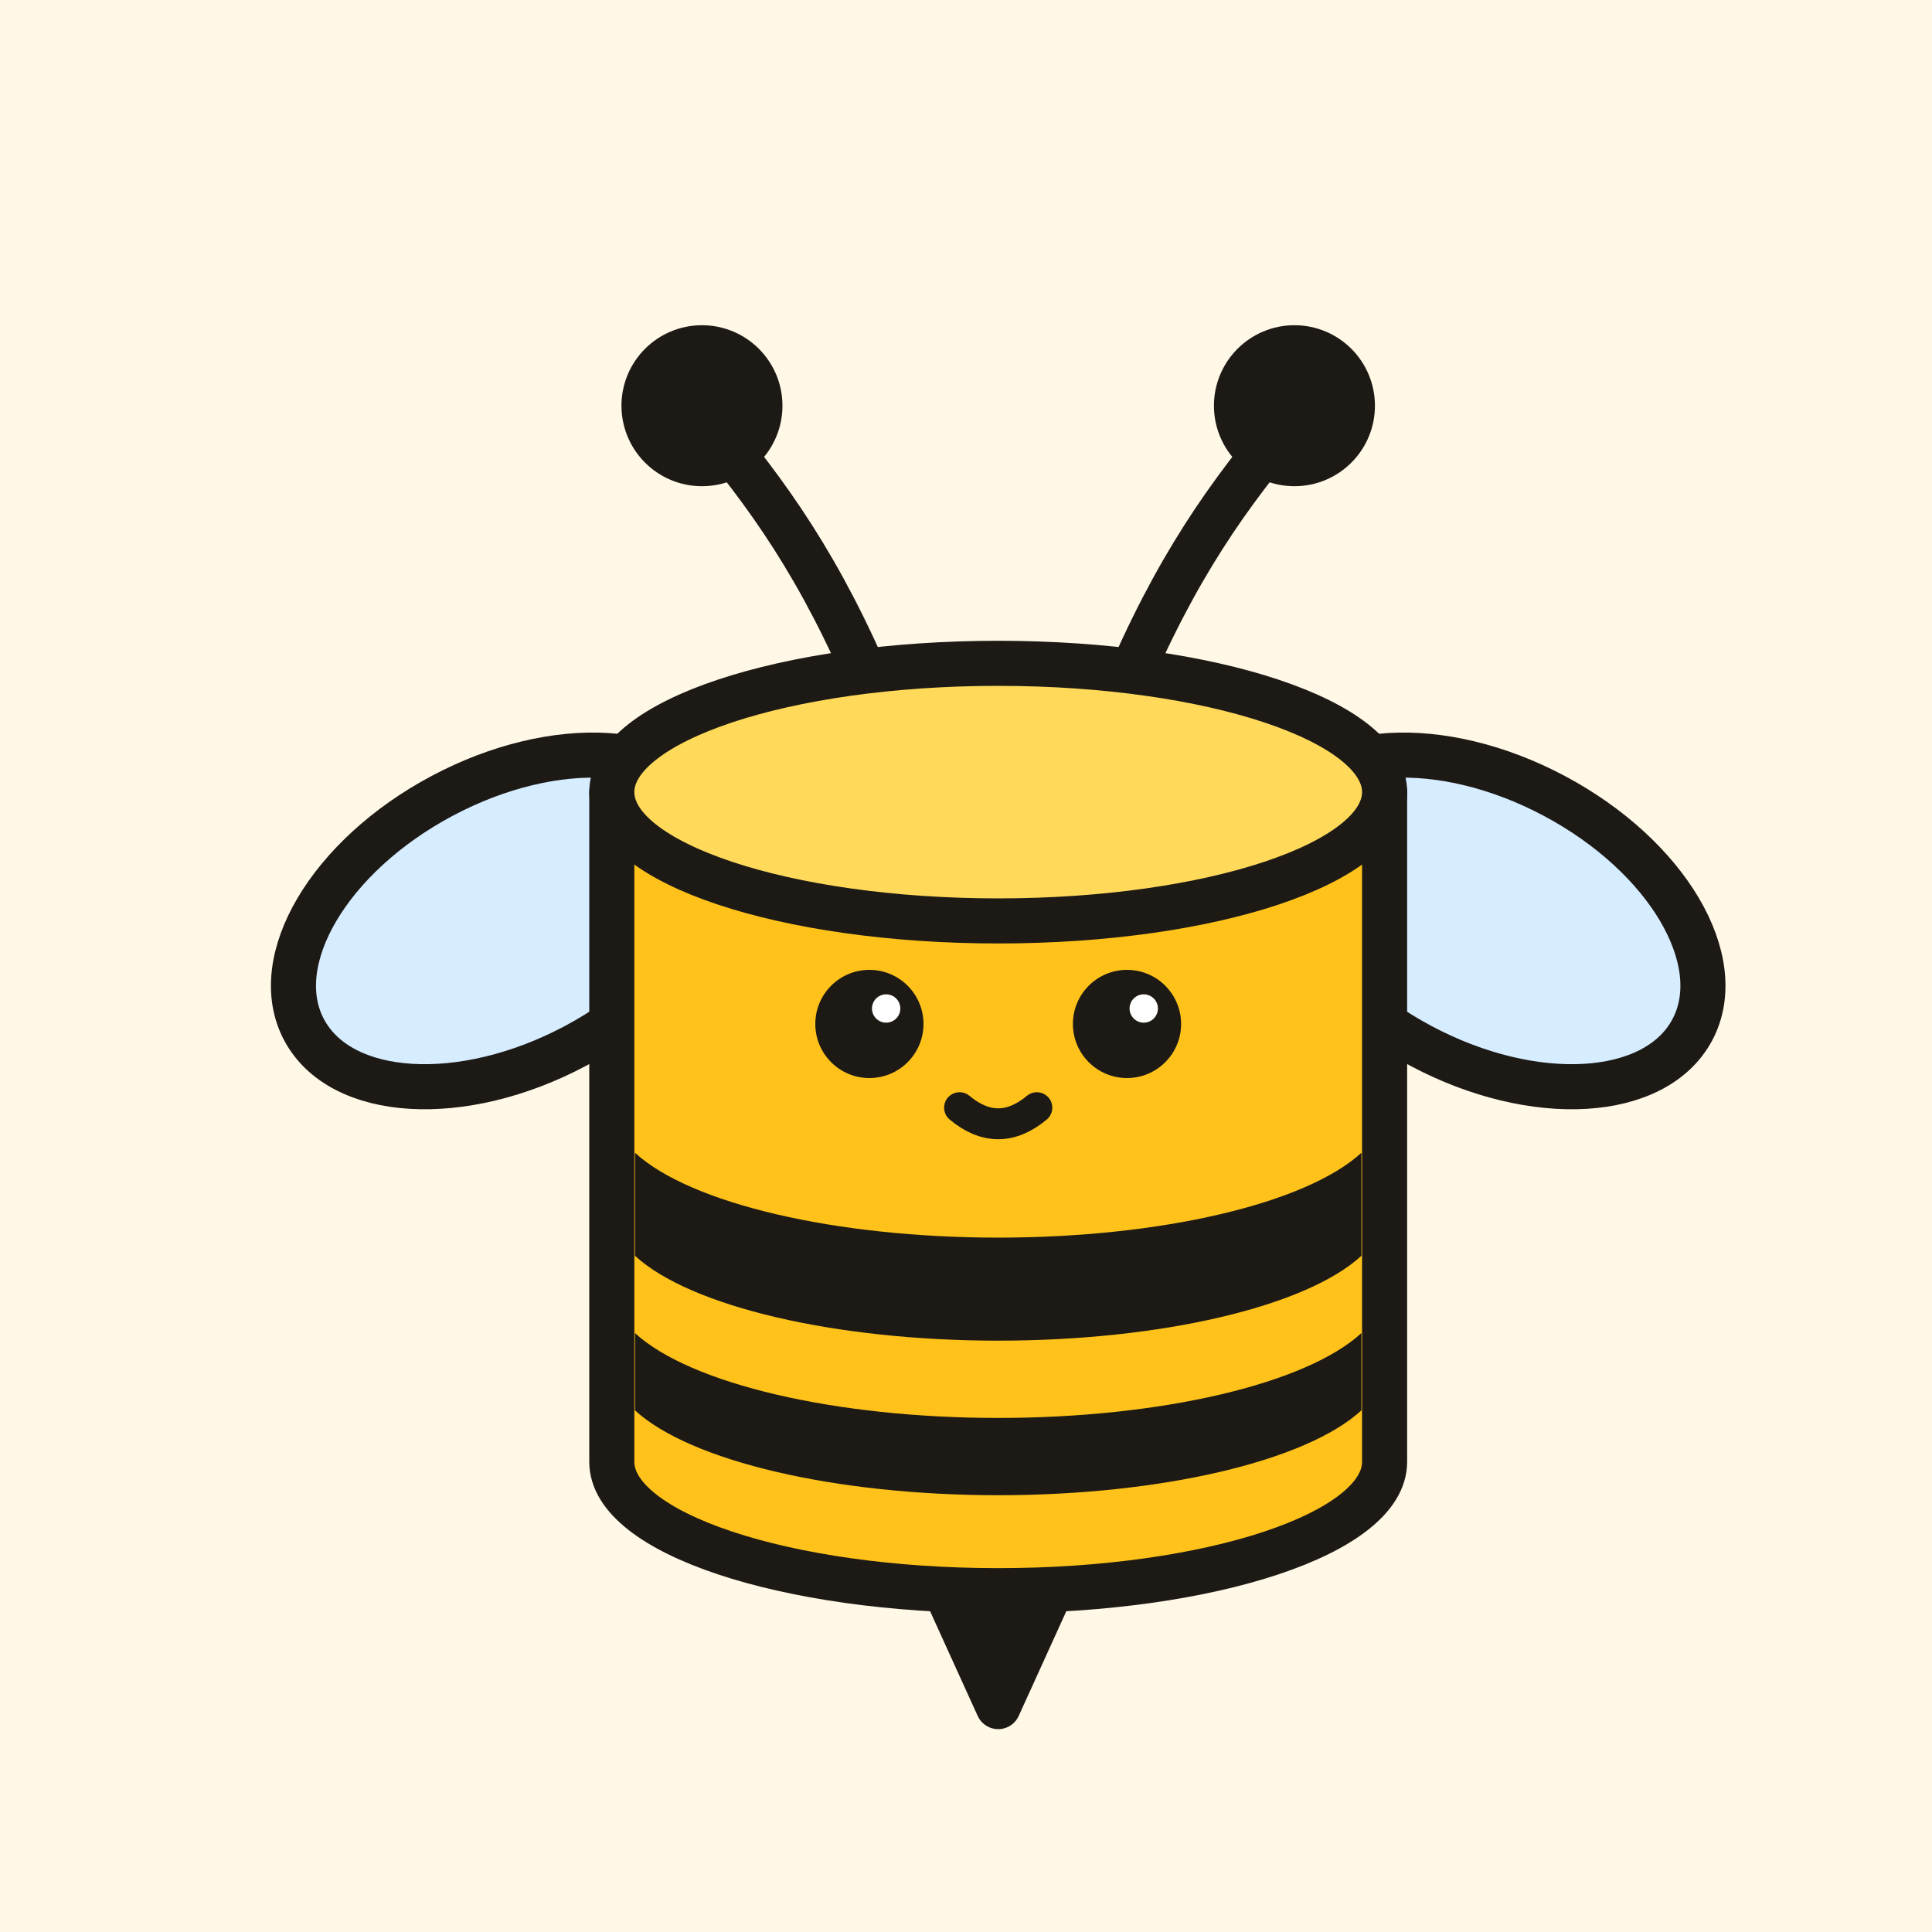
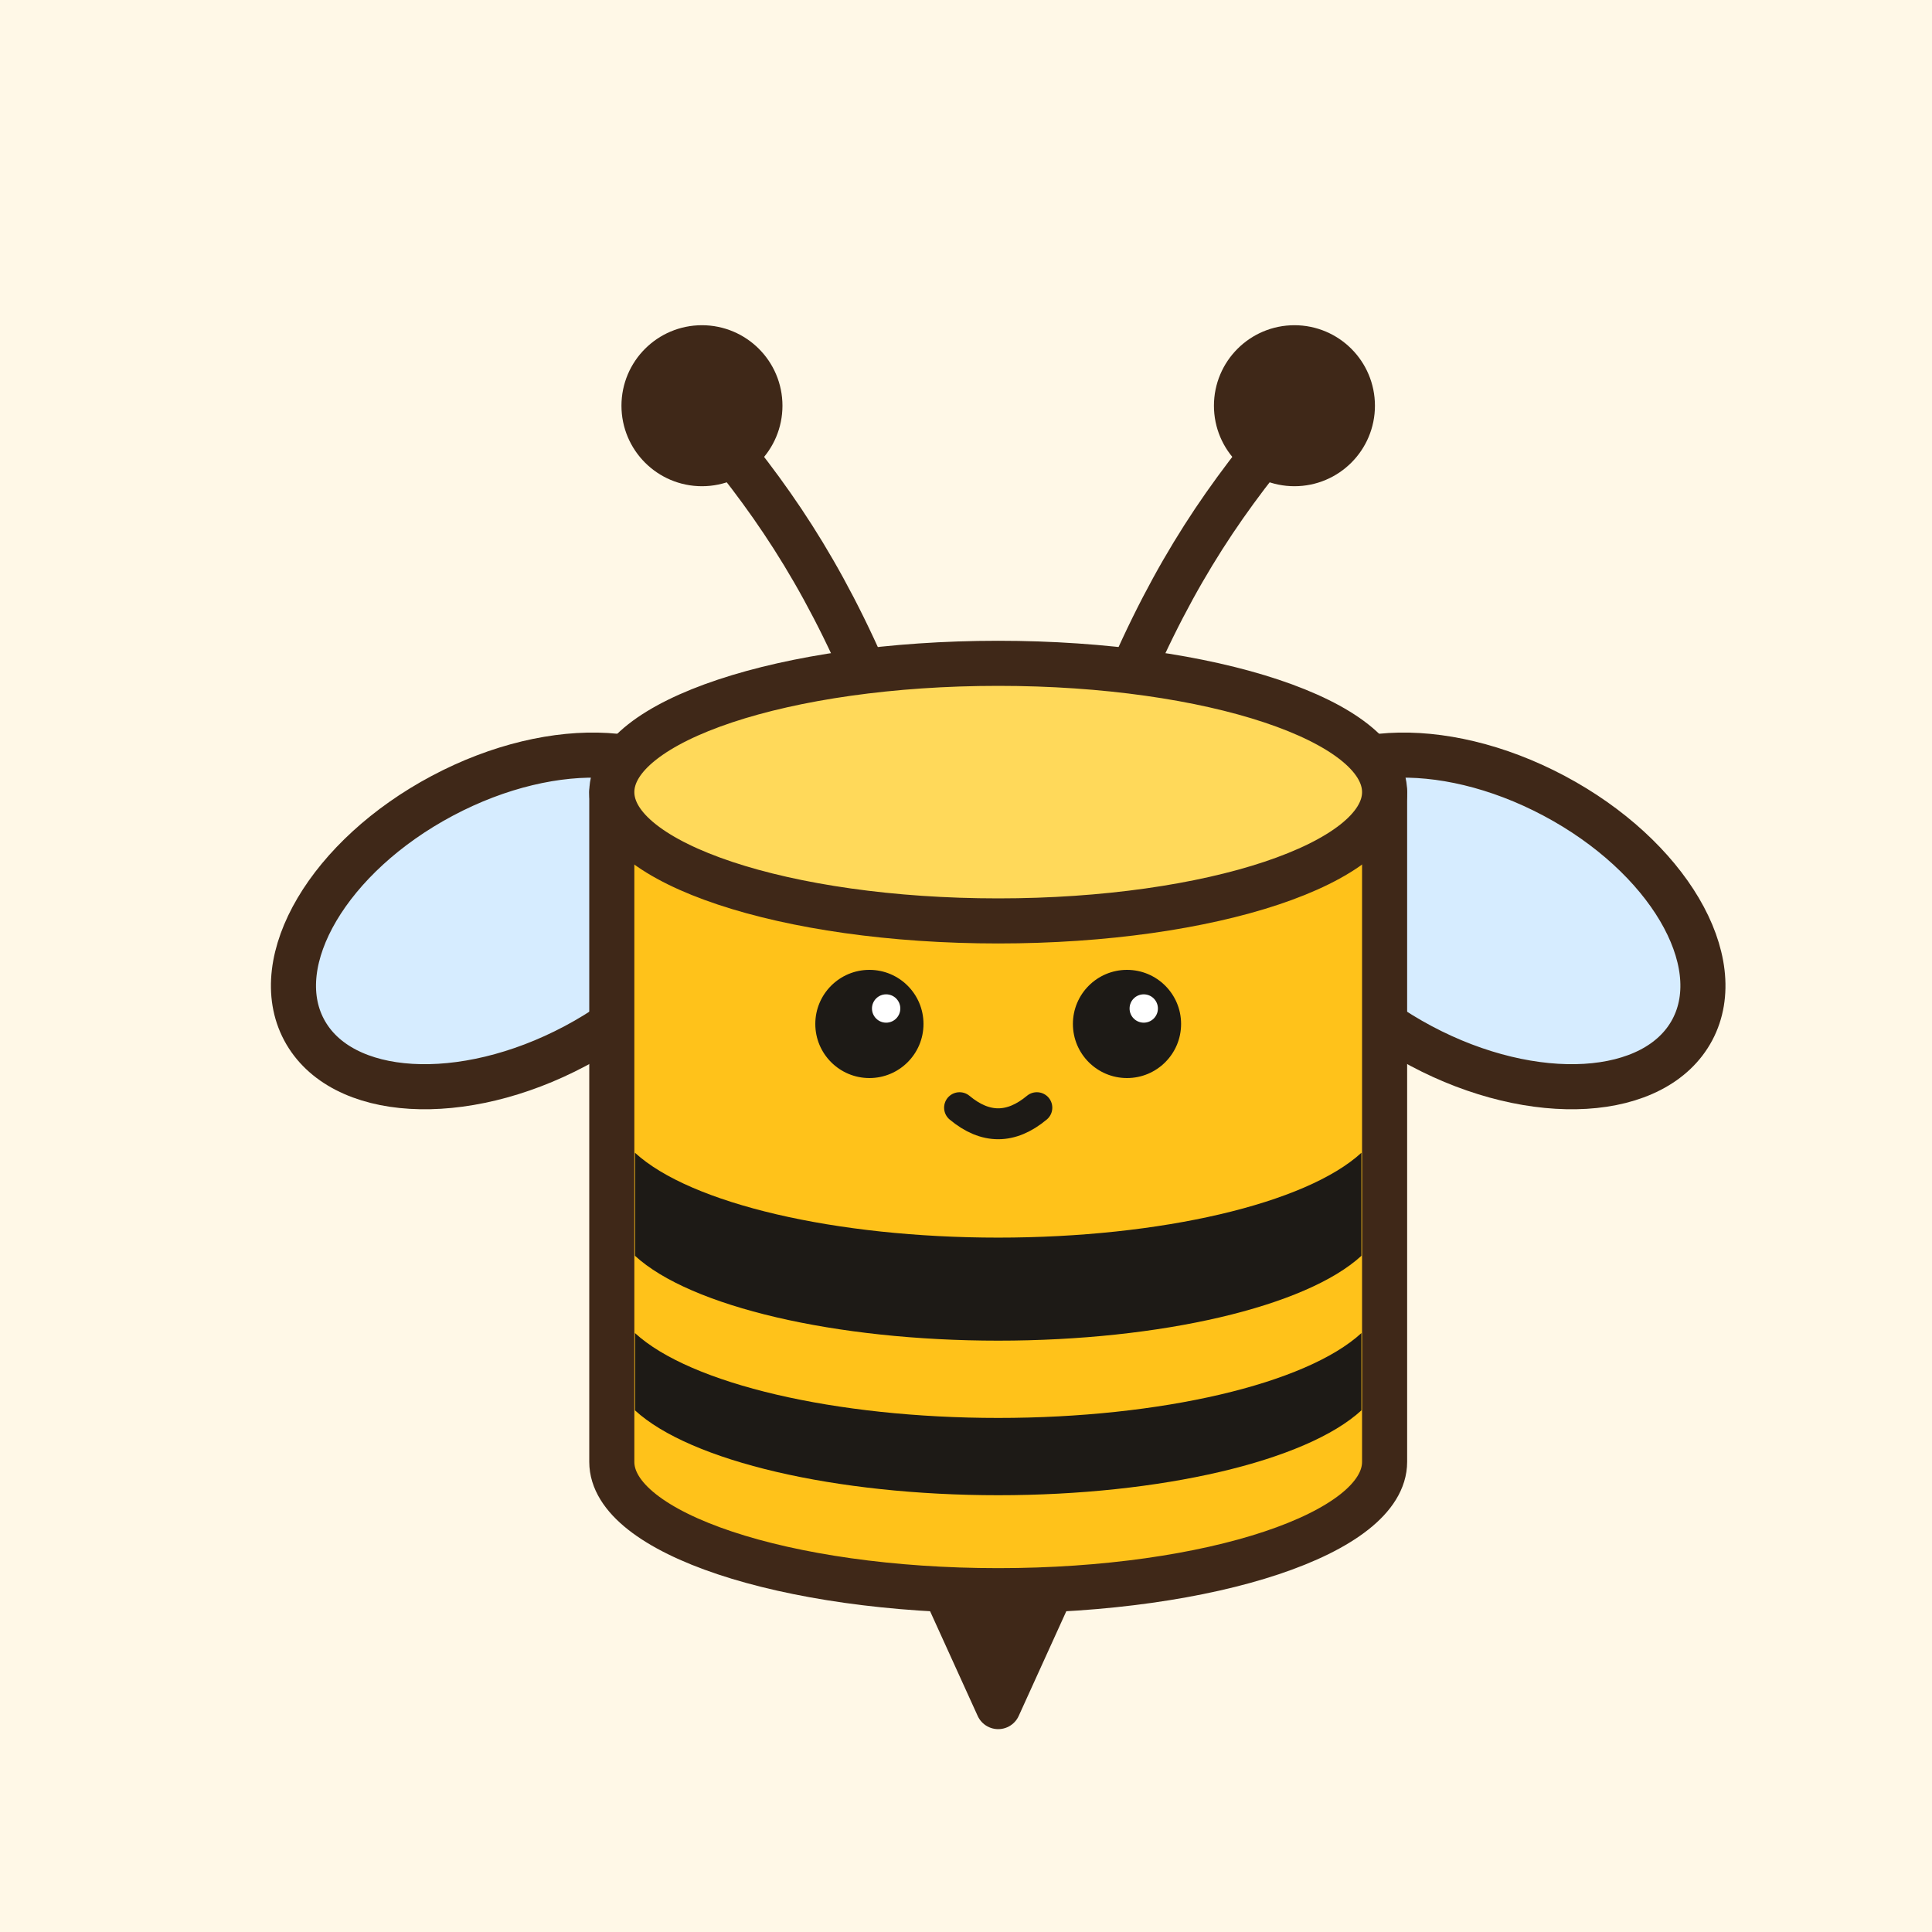
<svg xmlns="http://www.w3.org/2000/svg" viewBox="0 0 120 120" width="120" height="120">
  <rect width="100%" height="100%" fill="#FFF8E7" />
  <g transform="translate(14 14) scale(0.8)">
-     <g stroke="#1D1A16" stroke-width="3.5" stroke-linejoin="round" stroke-linecap="round">
+     <g stroke="#3F2818" stroke-width="3.5" stroke-linejoin="round" stroke-linecap="round">
      <path d="M51 38 C47 28 43 22 38 16" fill="none" />
      <path d="M69 38 C73 28 77 22 82 16" fill="none" />
-       <circle cx="37" cy="14" r="4.5" fill="#1D1A16" />
-       <circle cx="83" cy="14" r="4.5" fill="#1D1A16" />
+       <circle cx="37" cy="14" r="4.5" fill="#3F2818" />
+       <circle cx="83" cy="14" r="4.5" fill="#3F2818" />
      <ellipse cx="22" cy="54" rx="18" ry="11" transform="rotate(-28 22 54)" fill="#D6ECFF" />
      <ellipse cx="98" cy="54" rx="18" ry="11" transform="rotate(28 98 54)" fill="#D6ECFF" />
-       <path d="M55 104 L60 115 L65 104 Z" fill="#1D1A16" />
+       <path d="M55 104 L60 115 L65 104 Z" fill="#3F2818" />
      <path d="M30 44 V96 A30 10 0 0 0 90 96 V44 Z" fill="#FFC21A" />
    </g>
    <path d="M31.8 72 A30 10 0 0 0 88.2 72 V80 A30 10 0 0 1 31.8 80 Z" fill="#1D1A16" />
    <path d="M31.8 86 A30 10 0 0 0 88.2 86 V92 A30 10 0 0 1 31.8 92 Z" fill="#1D1A16" />
-     <ellipse cx="60" cy="44" rx="30" ry="10" fill="#FFD95A" stroke="#1D1A16" stroke-width="3.5" />
+     <ellipse cx="60" cy="44" rx="30" ry="10" fill="#FFD95A" stroke="#3F2818" stroke-width="3.5" />
    <circle cx="50" cy="62" r="4.2" fill="#1D1A16" />
    <circle cx="70" cy="62" r="4.2" fill="#1D1A16" />
    <circle cx="51.3" cy="60.8" r="1.1" fill="#fff" />
    <circle cx="71.3" cy="60.8" r="1.1" fill="#fff" />
    <path d="M57 68.5 Q60 71 63 68.5" fill="none" stroke="#1D1A16" stroke-width="2.4" stroke-linecap="round" />
  </g>
</svg>
